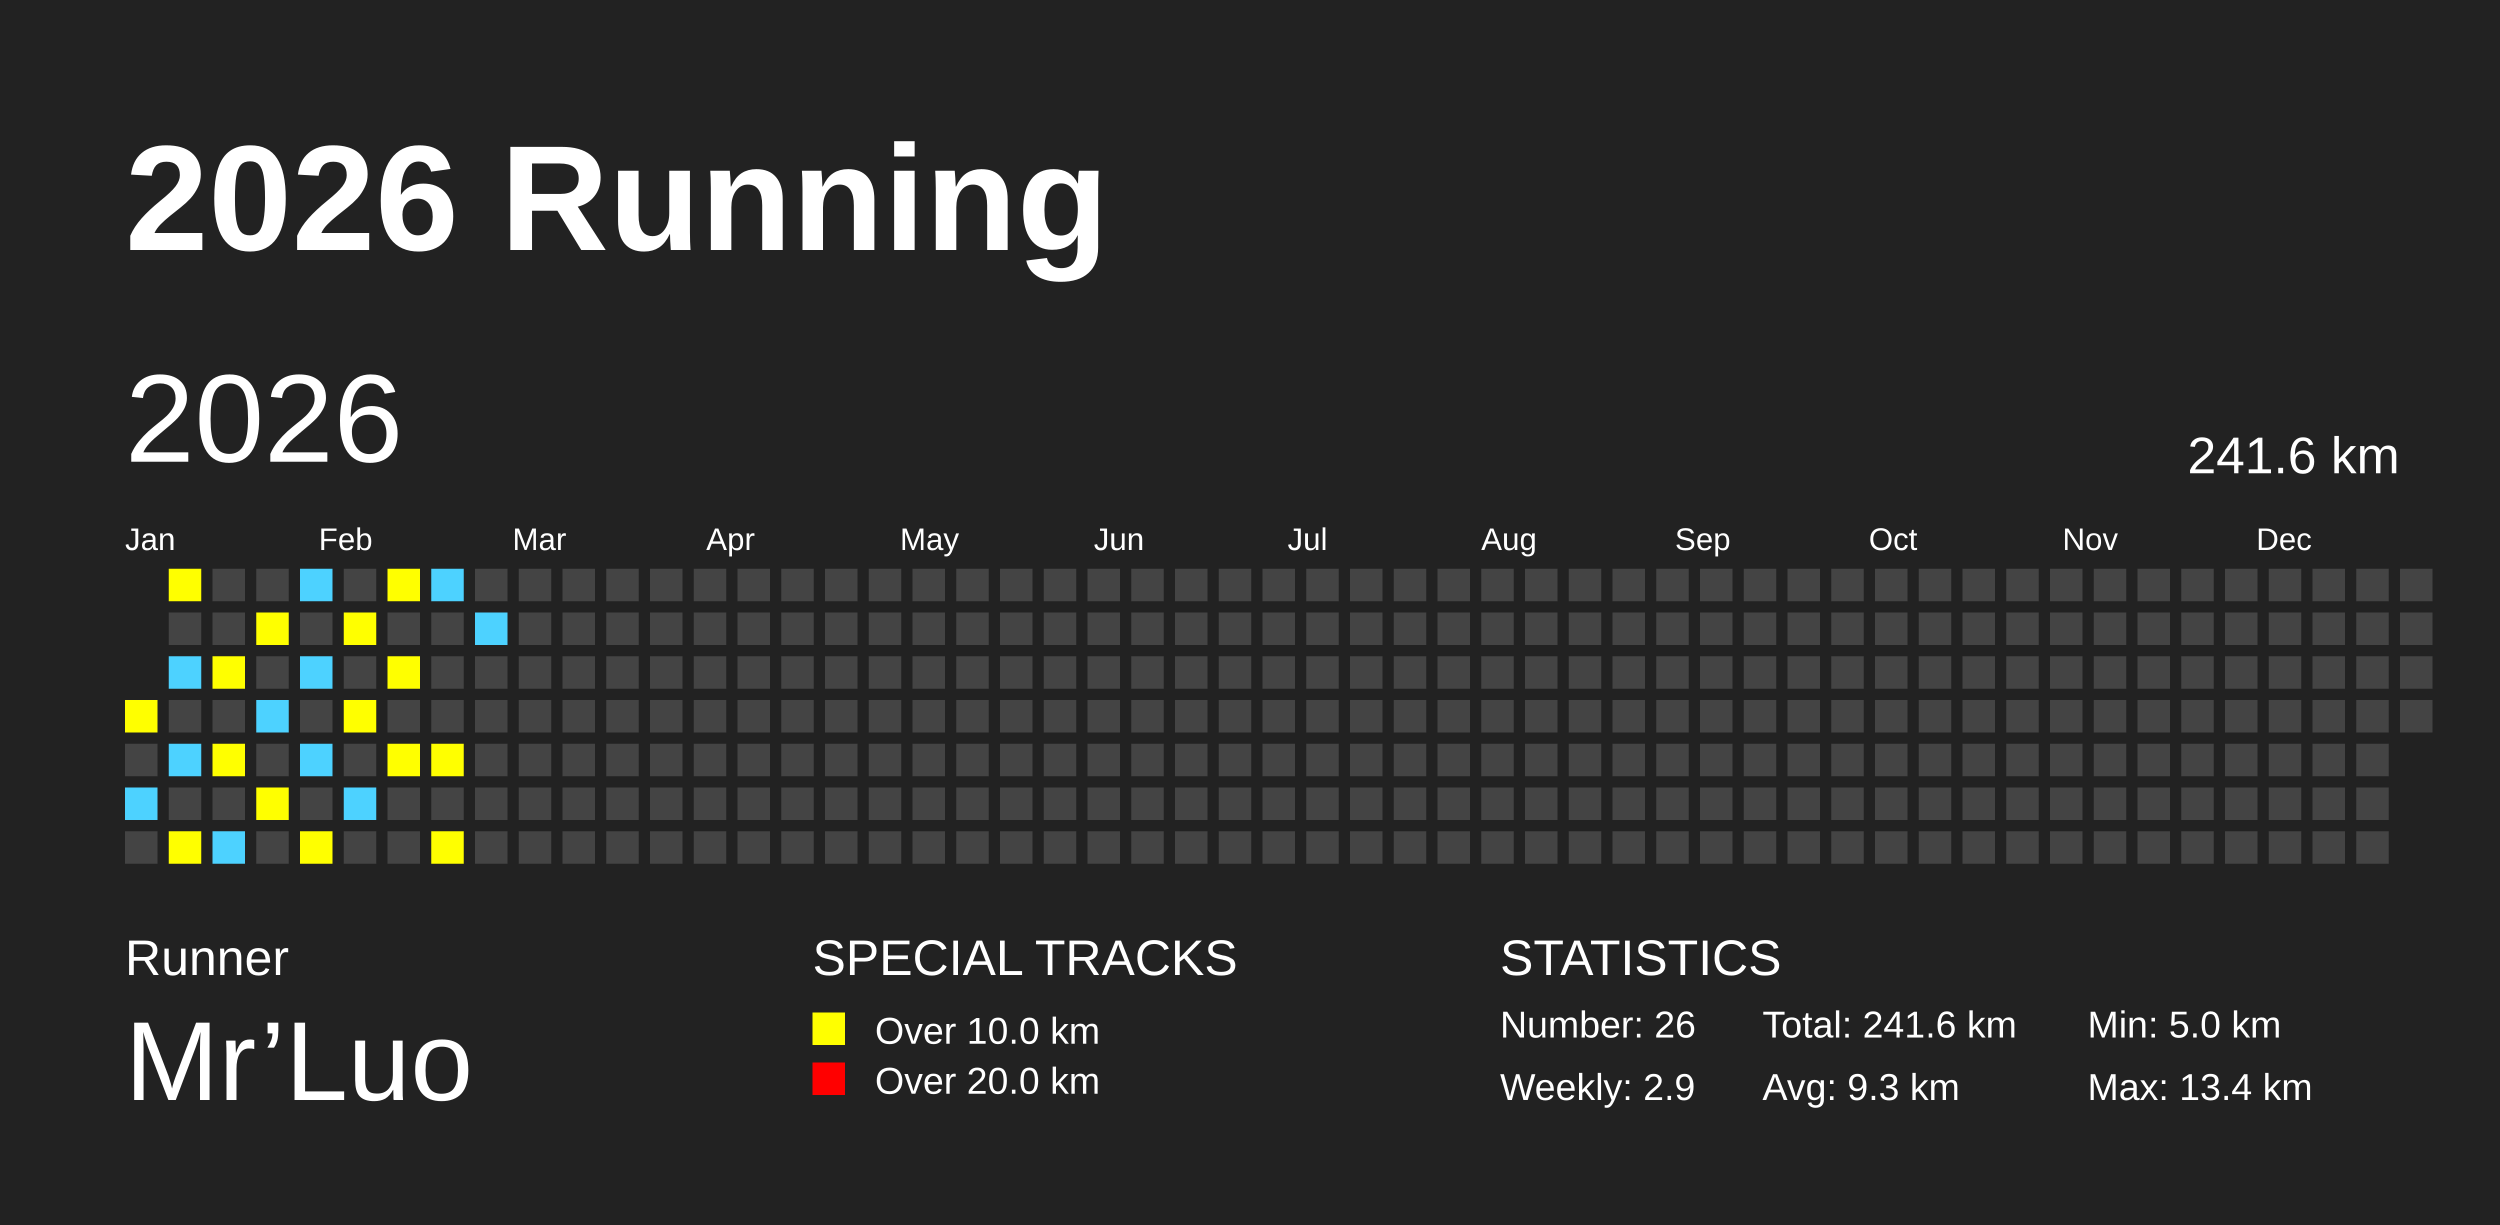
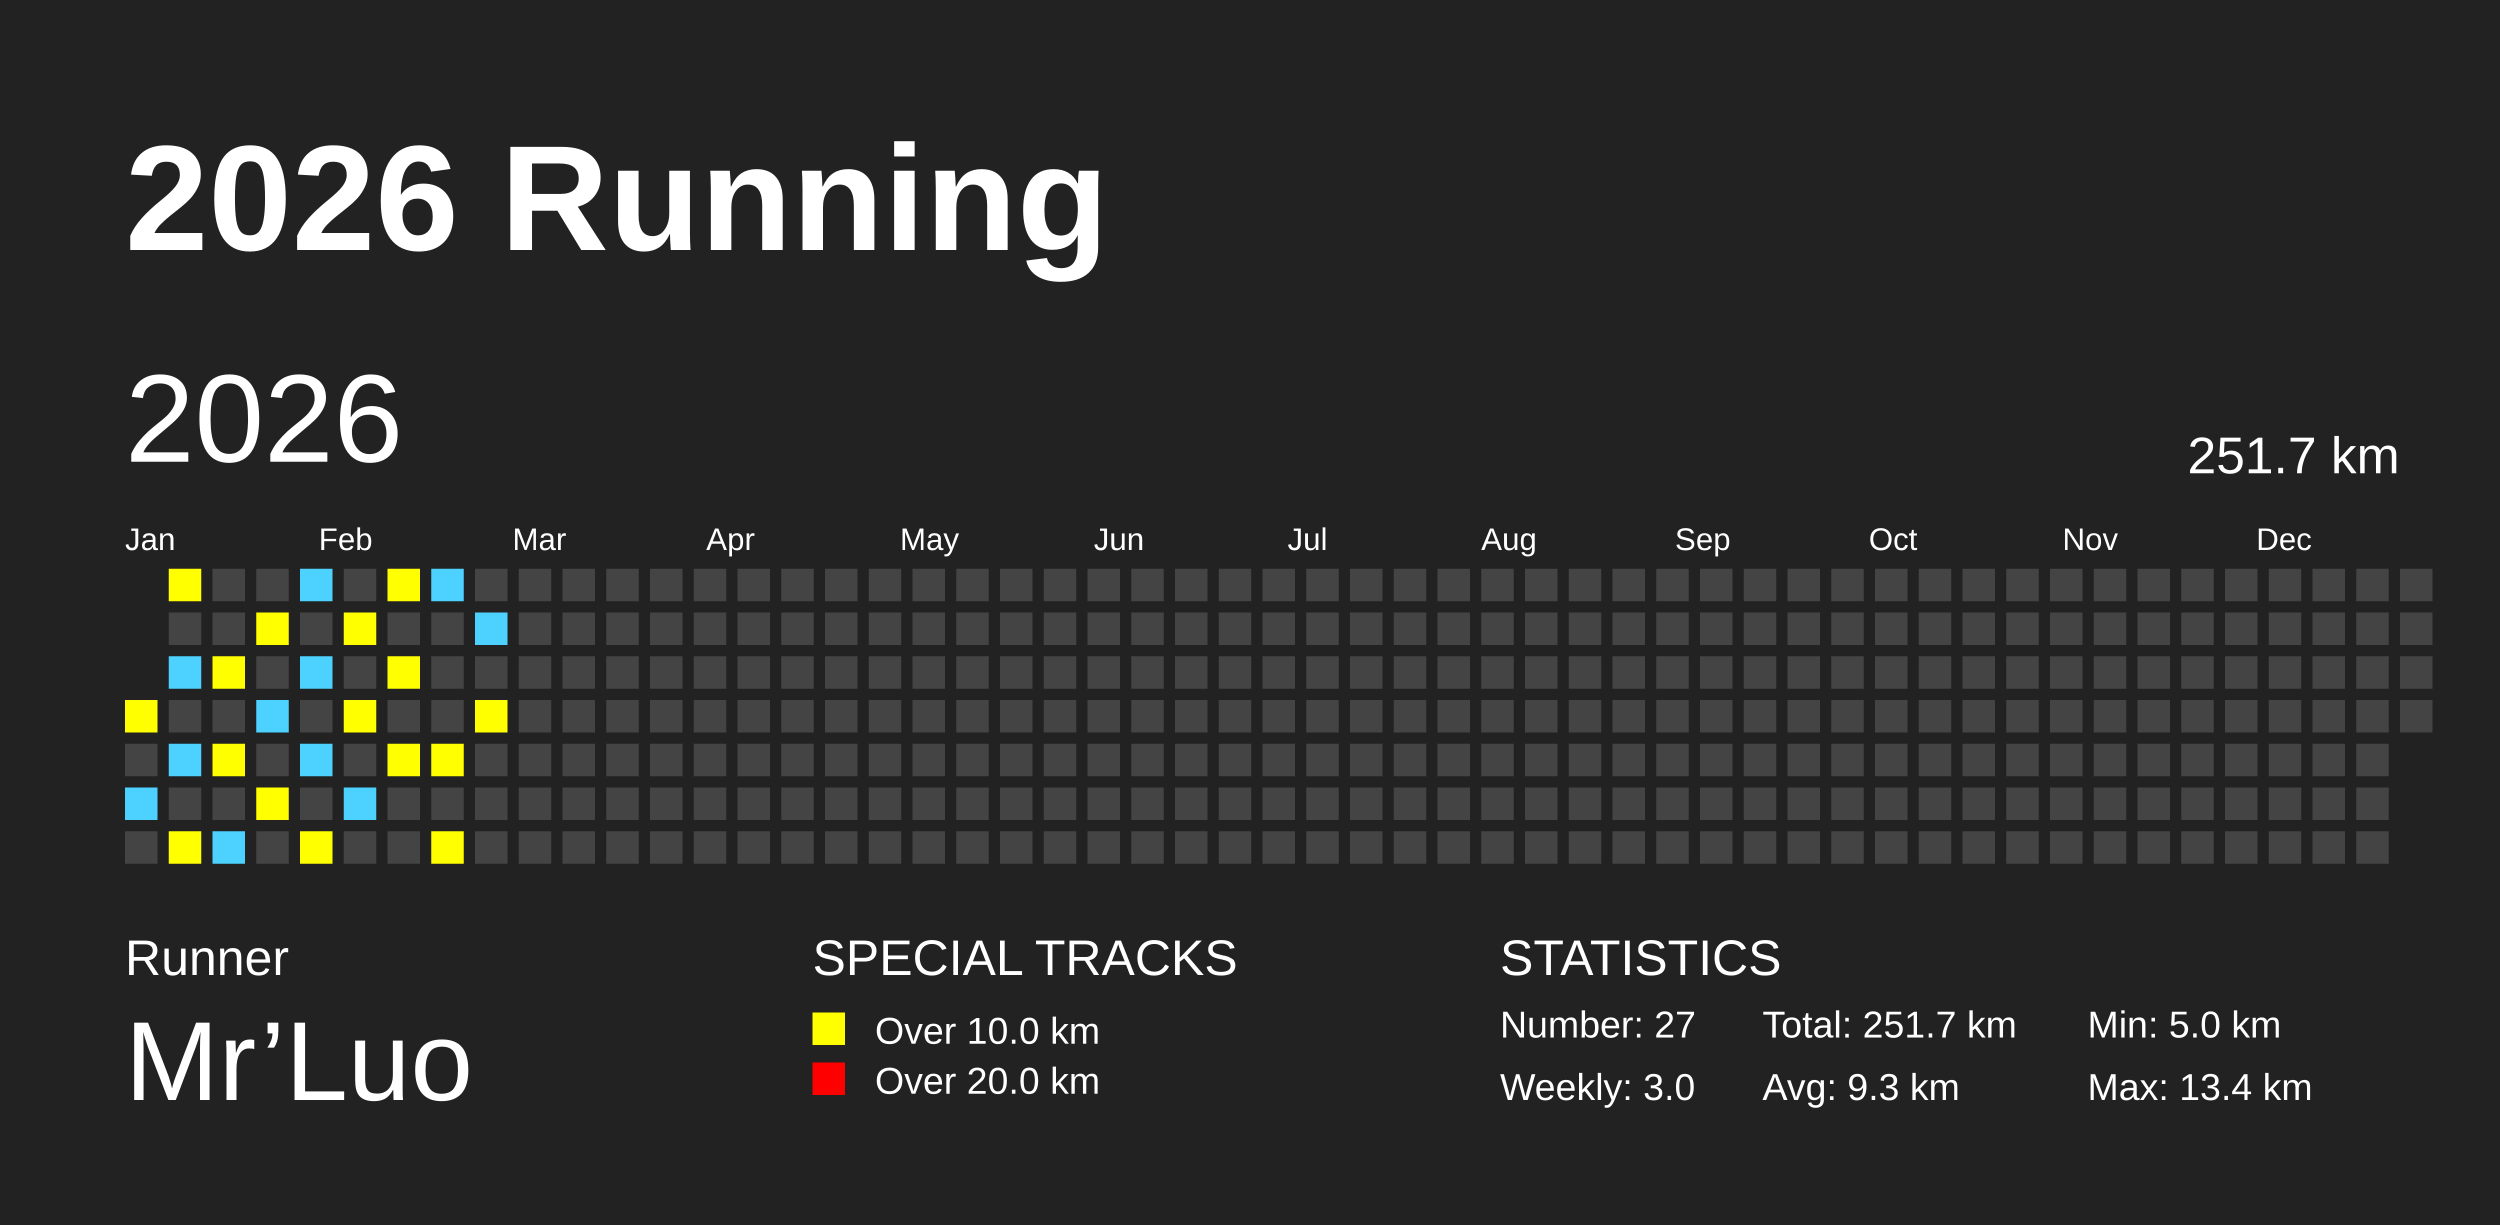
<svg xmlns="http://www.w3.org/2000/svg" baseProfile="full" height="98mm" version="1.1" viewBox="0,0,200,98" width="200mm">
  <defs />
  <rect fill="#222222" height="98" width="200" x="0" y="0" />
  <text fill="#FFFFFF" style="font-size:12px; font-family:Arial; font-weight:bold;" x="10" y="20">2026 Running</text>
  <text fill="#FFFFFF" style="font-size:4px; font-family:Arial" x="10" y="78">Runner</text>
  <text fill="#FFFFFF" style="font-size:9px; font-family:Arial" x="10" y="88">Mr’Luo</text>
  <text fill="#FFFFFF" style="font-size:4px; font-family:Arial" x="65" y="78">SPECIAL TRACKS</text>
  <rect fill="yellow" height="2.6" width="2.6" x="65" y="81" />
  <text fill="#FFFFFF" style="font-size:3px; font-family:Arial" x="70" y="83.5">Over 10.0 km</text>
  <rect fill="red" height="2.6" width="2.6" x="65" y="85" />
  <text fill="#FFFFFF" style="font-size:3px; font-family:Arial" x="70" y="87.5">Over 20.0 km</text>
  <text fill="#FFFFFF" style="font-size:4px; font-family:Arial" x="120" y="78">STATISTICS</text>
-   <text fill="#FFFFFF" style="font-size:3px; font-family:Arial" x="120" y="83">Number: 26</text>
-   <text fill="#FFFFFF" style="font-size:3px; font-family:Arial" x="120" y="88">Weekly: 2.9</text>
-   <text fill="#FFFFFF" style="font-size:3px; font-family:Arial" x="141" y="83">Total: 241.6 km</text>
+   <text fill="#FFFFFF" style="font-size:3px; font-family:Arial" x="120" y="83">Number: 27</text>
+   <text fill="#FFFFFF" style="font-size:3px; font-family:Arial" x="120" y="88">Weekly: 3.0</text>
+   <text fill="#FFFFFF" style="font-size:3px; font-family:Arial" x="141" y="83">Total: 251.7 km</text>
  <text fill="#FFFFFF" style="font-size:3px; font-family:Arial" x="141" y="88">Avg: 9.3 km</text>
  <text fill="#FFFFFF" style="font-size:3px; font-family:Arial" x="167" y="83">Min: 5.0 km</text>
  <text fill="#FFFFFF" style="font-size:3px; font-family:Arial" x="167" y="88">Max: 13.4 km</text>
  <text dominant-baseline="hanging" fill="#FFFFFF" style="font-size:10.0px; font-family:Arial;" x="10" y="30">2026</text>
-   <text dominant-baseline="hanging" fill="#FFFFFF" style="font-size:4.125px; font-family:Arial;" x="175" y="35">241.6 km</text>
+   <text dominant-baseline="hanging" fill="#FFFFFF" style="font-size:4.125px; font-family:Arial;" x="175" y="35">251.7 km</text>
  <text fill="#FFFFFF" style="font-size:2.5px; font-family:Arial" x="10.0" y="44">Jan</text>
  <text fill="#FFFFFF" style="font-size:2.5px; font-family:Arial" x="25.5" y="44">Feb</text>
  <text fill="#FFFFFF" style="font-size:2.5px; font-family:Arial" x="41.0" y="44">Mar</text>
  <text fill="#FFFFFF" style="font-size:2.5px; font-family:Arial" x="56.5" y="44">Apr</text>
  <text fill="#FFFFFF" style="font-size:2.5px; font-family:Arial" x="72.0" y="44">May</text>
  <text fill="#FFFFFF" style="font-size:2.5px; font-family:Arial" x="87.5" y="44">Jun</text>
  <text fill="#FFFFFF" style="font-size:2.5px; font-family:Arial" x="103.0" y="44">Jul</text>
  <text fill="#FFFFFF" style="font-size:2.5px; font-family:Arial" x="118.5" y="44">Aug</text>
  <text fill="#FFFFFF" style="font-size:2.5px; font-family:Arial" x="134.0" y="44">Sep</text>
  <text fill="#FFFFFF" style="font-size:2.5px; font-family:Arial" x="149.5" y="44">Oct</text>
  <text fill="#FFFFFF" style="font-size:2.5px; font-family:Arial" x="165.0" y="44">Nov</text>
  <text fill="#FFFFFF" style="font-size:2.5px; font-family:Arial" x="180.5" y="44">Dec</text>
  <rect fill="yellow" height="2.6" width="2.6" x="10.0" y="56.0" />
  <rect fill="#444444" height="2.6" width="2.6" x="10.0" y="59.5" />
  <rect fill="#4DD2FF" height="2.6" width="2.6" x="10.0" y="63.0" />
  <rect fill="#444444" height="2.6" width="2.6" x="10.0" y="66.5" />
  <rect fill="yellow" height="2.6" width="2.6" x="13.5" y="45.5" />
  <rect fill="#444444" height="2.6" width="2.6" x="13.5" y="49.0" />
  <rect fill="#4DD2FF" height="2.6" width="2.6" x="13.5" y="52.5" />
  <rect fill="#444444" height="2.6" width="2.6" x="13.5" y="56.0" />
  <rect fill="#4DD2FF" height="2.6" width="2.6" x="13.5" y="59.5" />
  <rect fill="#444444" height="2.6" width="2.6" x="13.5" y="63.0" />
  <rect fill="yellow" height="2.6" width="2.6" x="13.5" y="66.5" />
  <rect fill="#444444" height="2.6" width="2.6" x="17.0" y="45.5" />
  <rect fill="#444444" height="2.6" width="2.6" x="17.0" y="49.0" />
  <rect fill="yellow" height="2.6" width="2.6" x="17.0" y="52.5" />
  <rect fill="#444444" height="2.6" width="2.6" x="17.0" y="56.0" />
  <rect fill="yellow" height="2.6" width="2.6" x="17.0" y="59.5" />
  <rect fill="#444444" height="2.6" width="2.6" x="17.0" y="63.0" />
  <rect fill="#4DD2FF" height="2.6" width="2.6" x="17.0" y="66.5" />
  <rect fill="#444444" height="2.6" width="2.6" x="20.5" y="45.5" />
  <rect fill="yellow" height="2.6" width="2.6" x="20.5" y="49.0" />
  <rect fill="#444444" height="2.6" width="2.6" x="20.5" y="52.5" />
  <rect fill="#4DD2FF" height="2.6" width="2.6" x="20.5" y="56.0" />
  <rect fill="#444444" height="2.6" width="2.6" x="20.5" y="59.5" />
  <rect fill="yellow" height="2.6" width="2.6" x="20.5" y="63.0" />
  <rect fill="#444444" height="2.6" width="2.6" x="20.5" y="66.5" />
  <rect fill="#4DD2FF" height="2.6" width="2.6" x="24.0" y="45.5" />
  <rect fill="#444444" height="2.6" width="2.6" x="24.0" y="49.0" />
  <rect fill="#4DD2FF" height="2.6" width="2.6" x="24.0" y="52.5" />
  <rect fill="#444444" height="2.6" width="2.6" x="24.0" y="56.0" />
  <rect fill="#4DD2FF" height="2.6" width="2.6" x="24.0" y="59.5" />
  <rect fill="#444444" height="2.6" width="2.6" x="24.0" y="63.0" />
  <rect fill="yellow" height="2.6" width="2.6" x="24.0" y="66.5" />
  <rect fill="#444444" height="2.6" width="2.6" x="27.5" y="45.5" />
  <rect fill="yellow" height="2.6" width="2.6" x="27.5" y="49.0" />
  <rect fill="#444444" height="2.6" width="2.6" x="27.5" y="52.5" />
  <rect fill="yellow" height="2.6" width="2.6" x="27.5" y="56.0" />
  <rect fill="#444444" height="2.6" width="2.6" x="27.5" y="59.5" />
  <rect fill="#4DD2FF" height="2.6" width="2.6" x="27.5" y="63.0" />
  <rect fill="#444444" height="2.6" width="2.6" x="27.5" y="66.5" />
  <rect fill="yellow" height="2.6" width="2.6" x="31.0" y="45.5" />
  <rect fill="#444444" height="2.6" width="2.6" x="31.0" y="49.0" />
  <rect fill="yellow" height="2.6" width="2.6" x="31.0" y="52.5" />
  <rect fill="#444444" height="2.6" width="2.6" x="31.0" y="56.0" />
  <rect fill="yellow" height="2.6" width="2.6" x="31.0" y="59.5" />
  <rect fill="#444444" height="2.6" width="2.6" x="31.0" y="63.0" />
  <rect fill="#444444" height="2.6" width="2.6" x="31.0" y="66.5" />
  <rect fill="#4DD2FF" height="2.6" width="2.6" x="34.5" y="45.5" />
  <rect fill="#444444" height="2.6" width="2.6" x="34.5" y="49.0" />
  <rect fill="#444444" height="2.6" width="2.6" x="34.5" y="52.5" />
  <rect fill="#444444" height="2.6" width="2.6" x="34.5" y="56.0" />
  <rect fill="yellow" height="2.6" width="2.6" x="34.5" y="59.5" />
  <rect fill="#444444" height="2.6" width="2.6" x="34.5" y="63.0" />
  <rect fill="yellow" height="2.6" width="2.6" x="34.5" y="66.5" />
  <rect fill="#444444" height="2.6" width="2.6" x="38.0" y="45.5" />
  <rect fill="#4DD2FF" height="2.6" width="2.6" x="38.0" y="49.0" />
  <rect fill="#444444" height="2.6" width="2.6" x="38.0" y="52.5" />
-   <rect fill="#444444" height="2.6" width="2.6" x="38.0" y="56.0" />
+   <rect fill="yellow" height="2.6" width="2.6" x="38.0" y="56.0" />
  <rect fill="#444444" height="2.6" width="2.6" x="38.0" y="59.5" />
  <rect fill="#444444" height="2.6" width="2.6" x="38.0" y="63.0" />
  <rect fill="#444444" height="2.6" width="2.6" x="38.0" y="66.5" />
  <rect fill="#444444" height="2.6" width="2.6" x="41.5" y="45.5" />
  <rect fill="#444444" height="2.6" width="2.6" x="41.5" y="49.0" />
  <rect fill="#444444" height="2.6" width="2.6" x="41.5" y="52.5" />
  <rect fill="#444444" height="2.6" width="2.6" x="41.5" y="56.0" />
  <rect fill="#444444" height="2.6" width="2.6" x="41.5" y="59.5" />
  <rect fill="#444444" height="2.6" width="2.6" x="41.5" y="63.0" />
  <rect fill="#444444" height="2.6" width="2.6" x="41.5" y="66.5" />
  <rect fill="#444444" height="2.6" width="2.6" x="45.0" y="45.5" />
  <rect fill="#444444" height="2.6" width="2.6" x="45.0" y="49.0" />
  <rect fill="#444444" height="2.6" width="2.6" x="45.0" y="52.5" />
  <rect fill="#444444" height="2.6" width="2.6" x="45.0" y="56.0" />
  <rect fill="#444444" height="2.6" width="2.6" x="45.0" y="59.5" />
  <rect fill="#444444" height="2.6" width="2.6" x="45.0" y="63.0" />
  <rect fill="#444444" height="2.6" width="2.6" x="45.0" y="66.5" />
  <rect fill="#444444" height="2.6" width="2.6" x="48.5" y="45.5" />
  <rect fill="#444444" height="2.6" width="2.6" x="48.5" y="49.0" />
  <rect fill="#444444" height="2.6" width="2.6" x="48.5" y="52.5" />
  <rect fill="#444444" height="2.6" width="2.6" x="48.5" y="56.0" />
  <rect fill="#444444" height="2.6" width="2.6" x="48.5" y="59.5" />
  <rect fill="#444444" height="2.6" width="2.6" x="48.5" y="63.0" />
  <rect fill="#444444" height="2.6" width="2.6" x="48.5" y="66.5" />
  <rect fill="#444444" height="2.6" width="2.6" x="52.0" y="45.5" />
  <rect fill="#444444" height="2.6" width="2.6" x="52.0" y="49.0" />
  <rect fill="#444444" height="2.6" width="2.6" x="52.0" y="52.5" />
  <rect fill="#444444" height="2.6" width="2.6" x="52.0" y="56.0" />
  <rect fill="#444444" height="2.6" width="2.6" x="52.0" y="59.5" />
  <rect fill="#444444" height="2.6" width="2.6" x="52.0" y="63.0" />
  <rect fill="#444444" height="2.6" width="2.6" x="52.0" y="66.5" />
  <rect fill="#444444" height="2.6" width="2.6" x="55.5" y="45.5" />
  <rect fill="#444444" height="2.6" width="2.6" x="55.5" y="49.0" />
  <rect fill="#444444" height="2.6" width="2.6" x="55.5" y="52.5" />
  <rect fill="#444444" height="2.6" width="2.6" x="55.5" y="56.0" />
  <rect fill="#444444" height="2.6" width="2.6" x="55.5" y="59.5" />
  <rect fill="#444444" height="2.6" width="2.6" x="55.5" y="63.0" />
  <rect fill="#444444" height="2.6" width="2.6" x="55.5" y="66.5" />
  <rect fill="#444444" height="2.6" width="2.6" x="59.0" y="45.5" />
  <rect fill="#444444" height="2.6" width="2.6" x="59.0" y="49.0" />
  <rect fill="#444444" height="2.6" width="2.6" x="59.0" y="52.5" />
  <rect fill="#444444" height="2.6" width="2.6" x="59.0" y="56.0" />
  <rect fill="#444444" height="2.6" width="2.6" x="59.0" y="59.5" />
  <rect fill="#444444" height="2.6" width="2.6" x="59.0" y="63.0" />
  <rect fill="#444444" height="2.6" width="2.6" x="59.0" y="66.5" />
  <rect fill="#444444" height="2.6" width="2.6" x="62.5" y="45.5" />
  <rect fill="#444444" height="2.6" width="2.6" x="62.5" y="49.0" />
  <rect fill="#444444" height="2.6" width="2.6" x="62.5" y="52.5" />
  <rect fill="#444444" height="2.6" width="2.6" x="62.5" y="56.0" />
  <rect fill="#444444" height="2.6" width="2.6" x="62.5" y="59.5" />
  <rect fill="#444444" height="2.6" width="2.6" x="62.5" y="63.0" />
  <rect fill="#444444" height="2.6" width="2.6" x="62.5" y="66.5" />
  <rect fill="#444444" height="2.6" width="2.6" x="66.0" y="45.5" />
  <rect fill="#444444" height="2.6" width="2.6" x="66.0" y="49.0" />
  <rect fill="#444444" height="2.6" width="2.6" x="66.0" y="52.5" />
  <rect fill="#444444" height="2.6" width="2.6" x="66.0" y="56.0" />
  <rect fill="#444444" height="2.6" width="2.6" x="66.0" y="59.5" />
  <rect fill="#444444" height="2.6" width="2.6" x="66.0" y="63.0" />
  <rect fill="#444444" height="2.6" width="2.6" x="66.0" y="66.5" />
  <rect fill="#444444" height="2.6" width="2.6" x="69.5" y="45.5" />
  <rect fill="#444444" height="2.6" width="2.6" x="69.5" y="49.0" />
  <rect fill="#444444" height="2.6" width="2.6" x="69.5" y="52.5" />
  <rect fill="#444444" height="2.6" width="2.6" x="69.5" y="56.0" />
  <rect fill="#444444" height="2.6" width="2.6" x="69.5" y="59.5" />
  <rect fill="#444444" height="2.6" width="2.6" x="69.5" y="63.0" />
  <rect fill="#444444" height="2.6" width="2.6" x="69.5" y="66.5" />
  <rect fill="#444444" height="2.6" width="2.6" x="73.0" y="45.5" />
  <rect fill="#444444" height="2.6" width="2.6" x="73.0" y="49.0" />
  <rect fill="#444444" height="2.6" width="2.6" x="73.0" y="52.5" />
  <rect fill="#444444" height="2.6" width="2.6" x="73.0" y="56.0" />
  <rect fill="#444444" height="2.6" width="2.6" x="73.0" y="59.5" />
  <rect fill="#444444" height="2.6" width="2.6" x="73.0" y="63.0" />
  <rect fill="#444444" height="2.6" width="2.6" x="73.0" y="66.5" />
  <rect fill="#444444" height="2.6" width="2.6" x="76.5" y="45.5" />
  <rect fill="#444444" height="2.6" width="2.6" x="76.5" y="49.0" />
  <rect fill="#444444" height="2.6" width="2.6" x="76.5" y="52.5" />
  <rect fill="#444444" height="2.6" width="2.6" x="76.5" y="56.0" />
  <rect fill="#444444" height="2.6" width="2.6" x="76.5" y="59.5" />
  <rect fill="#444444" height="2.6" width="2.6" x="76.5" y="63.0" />
  <rect fill="#444444" height="2.6" width="2.6" x="76.5" y="66.5" />
  <rect fill="#444444" height="2.6" width="2.6" x="80.0" y="45.5" />
  <rect fill="#444444" height="2.6" width="2.6" x="80.0" y="49.0" />
  <rect fill="#444444" height="2.6" width="2.6" x="80.0" y="52.5" />
  <rect fill="#444444" height="2.6" width="2.6" x="80.0" y="56.0" />
  <rect fill="#444444" height="2.6" width="2.6" x="80.0" y="59.5" />
  <rect fill="#444444" height="2.6" width="2.6" x="80.0" y="63.0" />
  <rect fill="#444444" height="2.6" width="2.6" x="80.0" y="66.5" />
  <rect fill="#444444" height="2.6" width="2.6" x="83.5" y="45.5" />
  <rect fill="#444444" height="2.6" width="2.6" x="83.5" y="49.0" />
  <rect fill="#444444" height="2.6" width="2.6" x="83.5" y="52.5" />
  <rect fill="#444444" height="2.6" width="2.6" x="83.5" y="56.0" />
  <rect fill="#444444" height="2.6" width="2.6" x="83.5" y="59.5" />
  <rect fill="#444444" height="2.6" width="2.6" x="83.5" y="63.0" />
  <rect fill="#444444" height="2.6" width="2.6" x="83.5" y="66.5" />
  <rect fill="#444444" height="2.6" width="2.6" x="87.0" y="45.5" />
  <rect fill="#444444" height="2.6" width="2.6" x="87.0" y="49.0" />
  <rect fill="#444444" height="2.6" width="2.6" x="87.0" y="52.5" />
  <rect fill="#444444" height="2.6" width="2.6" x="87.0" y="56.0" />
  <rect fill="#444444" height="2.6" width="2.6" x="87.0" y="59.5" />
  <rect fill="#444444" height="2.6" width="2.6" x="87.0" y="63.0" />
  <rect fill="#444444" height="2.6" width="2.6" x="87.0" y="66.5" />
  <rect fill="#444444" height="2.6" width="2.6" x="90.5" y="45.5" />
  <rect fill="#444444" height="2.6" width="2.6" x="90.5" y="49.0" />
  <rect fill="#444444" height="2.6" width="2.6" x="90.5" y="52.5" />
  <rect fill="#444444" height="2.6" width="2.6" x="90.5" y="56.0" />
  <rect fill="#444444" height="2.6" width="2.6" x="90.5" y="59.5" />
  <rect fill="#444444" height="2.6" width="2.6" x="90.5" y="63.0" />
  <rect fill="#444444" height="2.6" width="2.6" x="90.5" y="66.5" />
  <rect fill="#444444" height="2.6" width="2.6" x="94.0" y="45.5" />
  <rect fill="#444444" height="2.6" width="2.6" x="94.0" y="49.0" />
  <rect fill="#444444" height="2.6" width="2.6" x="94.0" y="52.5" />
  <rect fill="#444444" height="2.6" width="2.6" x="94.0" y="56.0" />
  <rect fill="#444444" height="2.6" width="2.6" x="94.0" y="59.5" />
  <rect fill="#444444" height="2.6" width="2.6" x="94.0" y="63.0" />
  <rect fill="#444444" height="2.6" width="2.6" x="94.0" y="66.5" />
  <rect fill="#444444" height="2.6" width="2.6" x="97.5" y="45.5" />
  <rect fill="#444444" height="2.6" width="2.6" x="97.5" y="49.0" />
  <rect fill="#444444" height="2.6" width="2.6" x="97.5" y="52.5" />
  <rect fill="#444444" height="2.6" width="2.6" x="97.5" y="56.0" />
  <rect fill="#444444" height="2.6" width="2.6" x="97.5" y="59.5" />
  <rect fill="#444444" height="2.6" width="2.6" x="97.5" y="63.0" />
  <rect fill="#444444" height="2.6" width="2.6" x="97.5" y="66.5" />
  <rect fill="#444444" height="2.6" width="2.6" x="101.0" y="45.5" />
  <rect fill="#444444" height="2.6" width="2.6" x="101.0" y="49.0" />
  <rect fill="#444444" height="2.6" width="2.6" x="101.0" y="52.5" />
  <rect fill="#444444" height="2.6" width="2.6" x="101.0" y="56.0" />
  <rect fill="#444444" height="2.6" width="2.6" x="101.0" y="59.5" />
  <rect fill="#444444" height="2.6" width="2.6" x="101.0" y="63.0" />
  <rect fill="#444444" height="2.6" width="2.6" x="101.0" y="66.5" />
  <rect fill="#444444" height="2.6" width="2.6" x="104.5" y="45.5" />
  <rect fill="#444444" height="2.6" width="2.6" x="104.5" y="49.0" />
  <rect fill="#444444" height="2.6" width="2.6" x="104.5" y="52.5" />
  <rect fill="#444444" height="2.6" width="2.6" x="104.5" y="56.0" />
  <rect fill="#444444" height="2.6" width="2.6" x="104.5" y="59.5" />
  <rect fill="#444444" height="2.6" width="2.6" x="104.5" y="63.0" />
  <rect fill="#444444" height="2.6" width="2.6" x="104.5" y="66.5" />
  <rect fill="#444444" height="2.6" width="2.6" x="108.0" y="45.5" />
  <rect fill="#444444" height="2.6" width="2.6" x="108.0" y="49.0" />
  <rect fill="#444444" height="2.6" width="2.6" x="108.0" y="52.5" />
  <rect fill="#444444" height="2.6" width="2.6" x="108.0" y="56.0" />
  <rect fill="#444444" height="2.6" width="2.6" x="108.0" y="59.5" />
  <rect fill="#444444" height="2.6" width="2.6" x="108.0" y="63.0" />
  <rect fill="#444444" height="2.6" width="2.6" x="108.0" y="66.5" />
  <rect fill="#444444" height="2.6" width="2.6" x="111.5" y="45.5" />
  <rect fill="#444444" height="2.6" width="2.6" x="111.5" y="49.0" />
  <rect fill="#444444" height="2.6" width="2.6" x="111.5" y="52.5" />
  <rect fill="#444444" height="2.6" width="2.6" x="111.5" y="56.0" />
  <rect fill="#444444" height="2.6" width="2.6" x="111.5" y="59.5" />
  <rect fill="#444444" height="2.6" width="2.6" x="111.5" y="63.0" />
  <rect fill="#444444" height="2.6" width="2.6" x="111.5" y="66.5" />
  <rect fill="#444444" height="2.6" width="2.6" x="115.0" y="45.5" />
  <rect fill="#444444" height="2.6" width="2.6" x="115.0" y="49.0" />
  <rect fill="#444444" height="2.6" width="2.6" x="115.0" y="52.5" />
  <rect fill="#444444" height="2.6" width="2.6" x="115.0" y="56.0" />
  <rect fill="#444444" height="2.6" width="2.6" x="115.0" y="59.5" />
  <rect fill="#444444" height="2.6" width="2.6" x="115.0" y="63.0" />
  <rect fill="#444444" height="2.6" width="2.6" x="115.0" y="66.5" />
  <rect fill="#444444" height="2.6" width="2.6" x="118.5" y="45.5" />
  <rect fill="#444444" height="2.6" width="2.6" x="118.5" y="49.0" />
  <rect fill="#444444" height="2.6" width="2.6" x="118.5" y="52.5" />
  <rect fill="#444444" height="2.6" width="2.6" x="118.5" y="56.0" />
  <rect fill="#444444" height="2.6" width="2.6" x="118.5" y="59.5" />
  <rect fill="#444444" height="2.6" width="2.6" x="118.5" y="63.0" />
  <rect fill="#444444" height="2.6" width="2.6" x="118.5" y="66.5" />
  <rect fill="#444444" height="2.6" width="2.6" x="122.0" y="45.5" />
  <rect fill="#444444" height="2.6" width="2.6" x="122.0" y="49.0" />
  <rect fill="#444444" height="2.6" width="2.6" x="122.0" y="52.5" />
  <rect fill="#444444" height="2.6" width="2.6" x="122.0" y="56.0" />
  <rect fill="#444444" height="2.6" width="2.6" x="122.0" y="59.5" />
  <rect fill="#444444" height="2.6" width="2.6" x="122.0" y="63.0" />
  <rect fill="#444444" height="2.6" width="2.6" x="122.0" y="66.5" />
  <rect fill="#444444" height="2.6" width="2.6" x="125.5" y="45.5" />
  <rect fill="#444444" height="2.6" width="2.6" x="125.5" y="49.0" />
  <rect fill="#444444" height="2.6" width="2.6" x="125.5" y="52.5" />
  <rect fill="#444444" height="2.6" width="2.6" x="125.5" y="56.0" />
  <rect fill="#444444" height="2.6" width="2.6" x="125.5" y="59.5" />
  <rect fill="#444444" height="2.6" width="2.6" x="125.5" y="63.0" />
  <rect fill="#444444" height="2.6" width="2.6" x="125.5" y="66.5" />
  <rect fill="#444444" height="2.6" width="2.6" x="129.0" y="45.5" />
  <rect fill="#444444" height="2.6" width="2.6" x="129.0" y="49.0" />
  <rect fill="#444444" height="2.6" width="2.6" x="129.0" y="52.5" />
  <rect fill="#444444" height="2.6" width="2.6" x="129.0" y="56.0" />
  <rect fill="#444444" height="2.6" width="2.6" x="129.0" y="59.5" />
  <rect fill="#444444" height="2.6" width="2.6" x="129.0" y="63.0" />
  <rect fill="#444444" height="2.6" width="2.6" x="129.0" y="66.5" />
  <rect fill="#444444" height="2.6" width="2.6" x="132.5" y="45.5" />
  <rect fill="#444444" height="2.6" width="2.6" x="132.5" y="49.0" />
  <rect fill="#444444" height="2.6" width="2.6" x="132.5" y="52.5" />
  <rect fill="#444444" height="2.6" width="2.6" x="132.5" y="56.0" />
  <rect fill="#444444" height="2.6" width="2.6" x="132.5" y="59.5" />
  <rect fill="#444444" height="2.6" width="2.6" x="132.5" y="63.0" />
  <rect fill="#444444" height="2.6" width="2.6" x="132.5" y="66.5" />
  <rect fill="#444444" height="2.6" width="2.6" x="136.0" y="45.5" />
  <rect fill="#444444" height="2.6" width="2.6" x="136.0" y="49.0" />
  <rect fill="#444444" height="2.6" width="2.6" x="136.0" y="52.5" />
  <rect fill="#444444" height="2.6" width="2.6" x="136.0" y="56.0" />
  <rect fill="#444444" height="2.6" width="2.6" x="136.0" y="59.5" />
  <rect fill="#444444" height="2.6" width="2.6" x="136.0" y="63.0" />
  <rect fill="#444444" height="2.6" width="2.6" x="136.0" y="66.5" />
  <rect fill="#444444" height="2.6" width="2.6" x="139.5" y="45.5" />
  <rect fill="#444444" height="2.6" width="2.6" x="139.5" y="49.0" />
  <rect fill="#444444" height="2.6" width="2.6" x="139.5" y="52.5" />
  <rect fill="#444444" height="2.6" width="2.6" x="139.5" y="56.0" />
  <rect fill="#444444" height="2.6" width="2.6" x="139.5" y="59.5" />
  <rect fill="#444444" height="2.6" width="2.6" x="139.5" y="63.0" />
  <rect fill="#444444" height="2.6" width="2.6" x="139.5" y="66.5" />
  <rect fill="#444444" height="2.6" width="2.6" x="143.0" y="45.5" />
  <rect fill="#444444" height="2.6" width="2.6" x="143.0" y="49.0" />
  <rect fill="#444444" height="2.6" width="2.6" x="143.0" y="52.5" />
  <rect fill="#444444" height="2.6" width="2.6" x="143.0" y="56.0" />
  <rect fill="#444444" height="2.6" width="2.6" x="143.0" y="59.5" />
  <rect fill="#444444" height="2.6" width="2.6" x="143.0" y="63.0" />
  <rect fill="#444444" height="2.6" width="2.6" x="143.0" y="66.5" />
  <rect fill="#444444" height="2.6" width="2.6" x="146.5" y="45.5" />
  <rect fill="#444444" height="2.6" width="2.6" x="146.5" y="49.0" />
  <rect fill="#444444" height="2.6" width="2.6" x="146.5" y="52.5" />
  <rect fill="#444444" height="2.6" width="2.6" x="146.5" y="56.0" />
  <rect fill="#444444" height="2.6" width="2.6" x="146.5" y="59.5" />
  <rect fill="#444444" height="2.6" width="2.6" x="146.5" y="63.0" />
  <rect fill="#444444" height="2.6" width="2.6" x="146.5" y="66.5" />
  <rect fill="#444444" height="2.6" width="2.6" x="150.0" y="45.5" />
  <rect fill="#444444" height="2.6" width="2.6" x="150.0" y="49.0" />
  <rect fill="#444444" height="2.6" width="2.6" x="150.0" y="52.5" />
  <rect fill="#444444" height="2.6" width="2.6" x="150.0" y="56.0" />
  <rect fill="#444444" height="2.6" width="2.6" x="150.0" y="59.5" />
  <rect fill="#444444" height="2.6" width="2.6" x="150.0" y="63.0" />
  <rect fill="#444444" height="2.6" width="2.6" x="150.0" y="66.5" />
  <rect fill="#444444" height="2.6" width="2.6" x="153.5" y="45.5" />
  <rect fill="#444444" height="2.6" width="2.6" x="153.5" y="49.0" />
  <rect fill="#444444" height="2.6" width="2.6" x="153.5" y="52.5" />
  <rect fill="#444444" height="2.6" width="2.6" x="153.5" y="56.0" />
  <rect fill="#444444" height="2.6" width="2.6" x="153.5" y="59.5" />
  <rect fill="#444444" height="2.6" width="2.6" x="153.5" y="63.0" />
  <rect fill="#444444" height="2.6" width="2.6" x="153.5" y="66.5" />
  <rect fill="#444444" height="2.6" width="2.6" x="157.0" y="45.5" />
  <rect fill="#444444" height="2.6" width="2.6" x="157.0" y="49.0" />
  <rect fill="#444444" height="2.6" width="2.6" x="157.0" y="52.5" />
  <rect fill="#444444" height="2.6" width="2.6" x="157.0" y="56.0" />
  <rect fill="#444444" height="2.6" width="2.6" x="157.0" y="59.5" />
  <rect fill="#444444" height="2.6" width="2.6" x="157.0" y="63.0" />
  <rect fill="#444444" height="2.6" width="2.6" x="157.0" y="66.5" />
  <rect fill="#444444" height="2.6" width="2.6" x="160.5" y="45.5" />
  <rect fill="#444444" height="2.6" width="2.6" x="160.5" y="49.0" />
  <rect fill="#444444" height="2.6" width="2.6" x="160.5" y="52.5" />
  <rect fill="#444444" height="2.6" width="2.6" x="160.5" y="56.0" />
  <rect fill="#444444" height="2.6" width="2.6" x="160.5" y="59.5" />
  <rect fill="#444444" height="2.6" width="2.6" x="160.5" y="63.0" />
  <rect fill="#444444" height="2.6" width="2.6" x="160.5" y="66.5" />
  <rect fill="#444444" height="2.6" width="2.6" x="164.0" y="45.5" />
  <rect fill="#444444" height="2.6" width="2.6" x="164.0" y="49.0" />
  <rect fill="#444444" height="2.6" width="2.6" x="164.0" y="52.5" />
  <rect fill="#444444" height="2.6" width="2.6" x="164.0" y="56.0" />
  <rect fill="#444444" height="2.6" width="2.6" x="164.0" y="59.5" />
  <rect fill="#444444" height="2.6" width="2.6" x="164.0" y="63.0" />
  <rect fill="#444444" height="2.6" width="2.6" x="164.0" y="66.5" />
  <rect fill="#444444" height="2.6" width="2.6" x="167.5" y="45.5" />
  <rect fill="#444444" height="2.6" width="2.6" x="167.5" y="49.0" />
  <rect fill="#444444" height="2.6" width="2.6" x="167.5" y="52.5" />
  <rect fill="#444444" height="2.6" width="2.6" x="167.5" y="56.0" />
  <rect fill="#444444" height="2.6" width="2.6" x="167.5" y="59.5" />
  <rect fill="#444444" height="2.6" width="2.6" x="167.5" y="63.0" />
  <rect fill="#444444" height="2.6" width="2.6" x="167.5" y="66.5" />
  <rect fill="#444444" height="2.6" width="2.6" x="171.0" y="45.5" />
  <rect fill="#444444" height="2.6" width="2.6" x="171.0" y="49.0" />
  <rect fill="#444444" height="2.6" width="2.6" x="171.0" y="52.5" />
  <rect fill="#444444" height="2.6" width="2.6" x="171.0" y="56.0" />
  <rect fill="#444444" height="2.6" width="2.6" x="171.0" y="59.5" />
  <rect fill="#444444" height="2.6" width="2.6" x="171.0" y="63.0" />
  <rect fill="#444444" height="2.6" width="2.6" x="171.0" y="66.5" />
  <rect fill="#444444" height="2.6" width="2.6" x="174.5" y="45.5" />
  <rect fill="#444444" height="2.6" width="2.6" x="174.5" y="49.0" />
  <rect fill="#444444" height="2.6" width="2.6" x="174.5" y="52.5" />
  <rect fill="#444444" height="2.6" width="2.6" x="174.5" y="56.0" />
  <rect fill="#444444" height="2.6" width="2.6" x="174.5" y="59.5" />
  <rect fill="#444444" height="2.6" width="2.6" x="174.5" y="63.0" />
  <rect fill="#444444" height="2.6" width="2.6" x="174.5" y="66.5" />
  <rect fill="#444444" height="2.6" width="2.6" x="178.0" y="45.5" />
  <rect fill="#444444" height="2.6" width="2.6" x="178.0" y="49.0" />
  <rect fill="#444444" height="2.6" width="2.6" x="178.0" y="52.5" />
  <rect fill="#444444" height="2.6" width="2.6" x="178.0" y="56.0" />
  <rect fill="#444444" height="2.6" width="2.6" x="178.0" y="59.5" />
  <rect fill="#444444" height="2.6" width="2.6" x="178.0" y="63.0" />
  <rect fill="#444444" height="2.6" width="2.6" x="178.0" y="66.5" />
  <rect fill="#444444" height="2.6" width="2.6" x="181.5" y="45.5" />
  <rect fill="#444444" height="2.6" width="2.6" x="181.5" y="49.0" />
  <rect fill="#444444" height="2.6" width="2.6" x="181.5" y="52.5" />
  <rect fill="#444444" height="2.6" width="2.6" x="181.5" y="56.0" />
  <rect fill="#444444" height="2.6" width="2.6" x="181.5" y="59.5" />
  <rect fill="#444444" height="2.6" width="2.6" x="181.5" y="63.0" />
  <rect fill="#444444" height="2.6" width="2.6" x="181.5" y="66.5" />
  <rect fill="#444444" height="2.6" width="2.6" x="185.0" y="45.5" />
  <rect fill="#444444" height="2.6" width="2.6" x="185.0" y="49.0" />
  <rect fill="#444444" height="2.6" width="2.6" x="185.0" y="52.5" />
  <rect fill="#444444" height="2.6" width="2.6" x="185.0" y="56.0" />
  <rect fill="#444444" height="2.6" width="2.6" x="185.0" y="59.5" />
  <rect fill="#444444" height="2.6" width="2.6" x="185.0" y="63.0" />
  <rect fill="#444444" height="2.6" width="2.6" x="185.0" y="66.5" />
  <rect fill="#444444" height="2.6" width="2.6" x="188.5" y="45.5" />
  <rect fill="#444444" height="2.6" width="2.6" x="188.5" y="49.0" />
  <rect fill="#444444" height="2.6" width="2.6" x="188.5" y="52.5" />
  <rect fill="#444444" height="2.6" width="2.6" x="188.5" y="56.0" />
  <rect fill="#444444" height="2.6" width="2.6" x="188.5" y="59.5" />
  <rect fill="#444444" height="2.6" width="2.6" x="188.5" y="63.0" />
  <rect fill="#444444" height="2.6" width="2.6" x="188.5" y="66.5" />
  <rect fill="#444444" height="2.6" width="2.6" x="192.0" y="45.5" />
  <rect fill="#444444" height="2.6" width="2.6" x="192.0" y="49.0" />
  <rect fill="#444444" height="2.6" width="2.6" x="192.0" y="52.5" />
  <rect fill="#444444" height="2.6" width="2.6" x="192.0" y="56.0" />
</svg>
